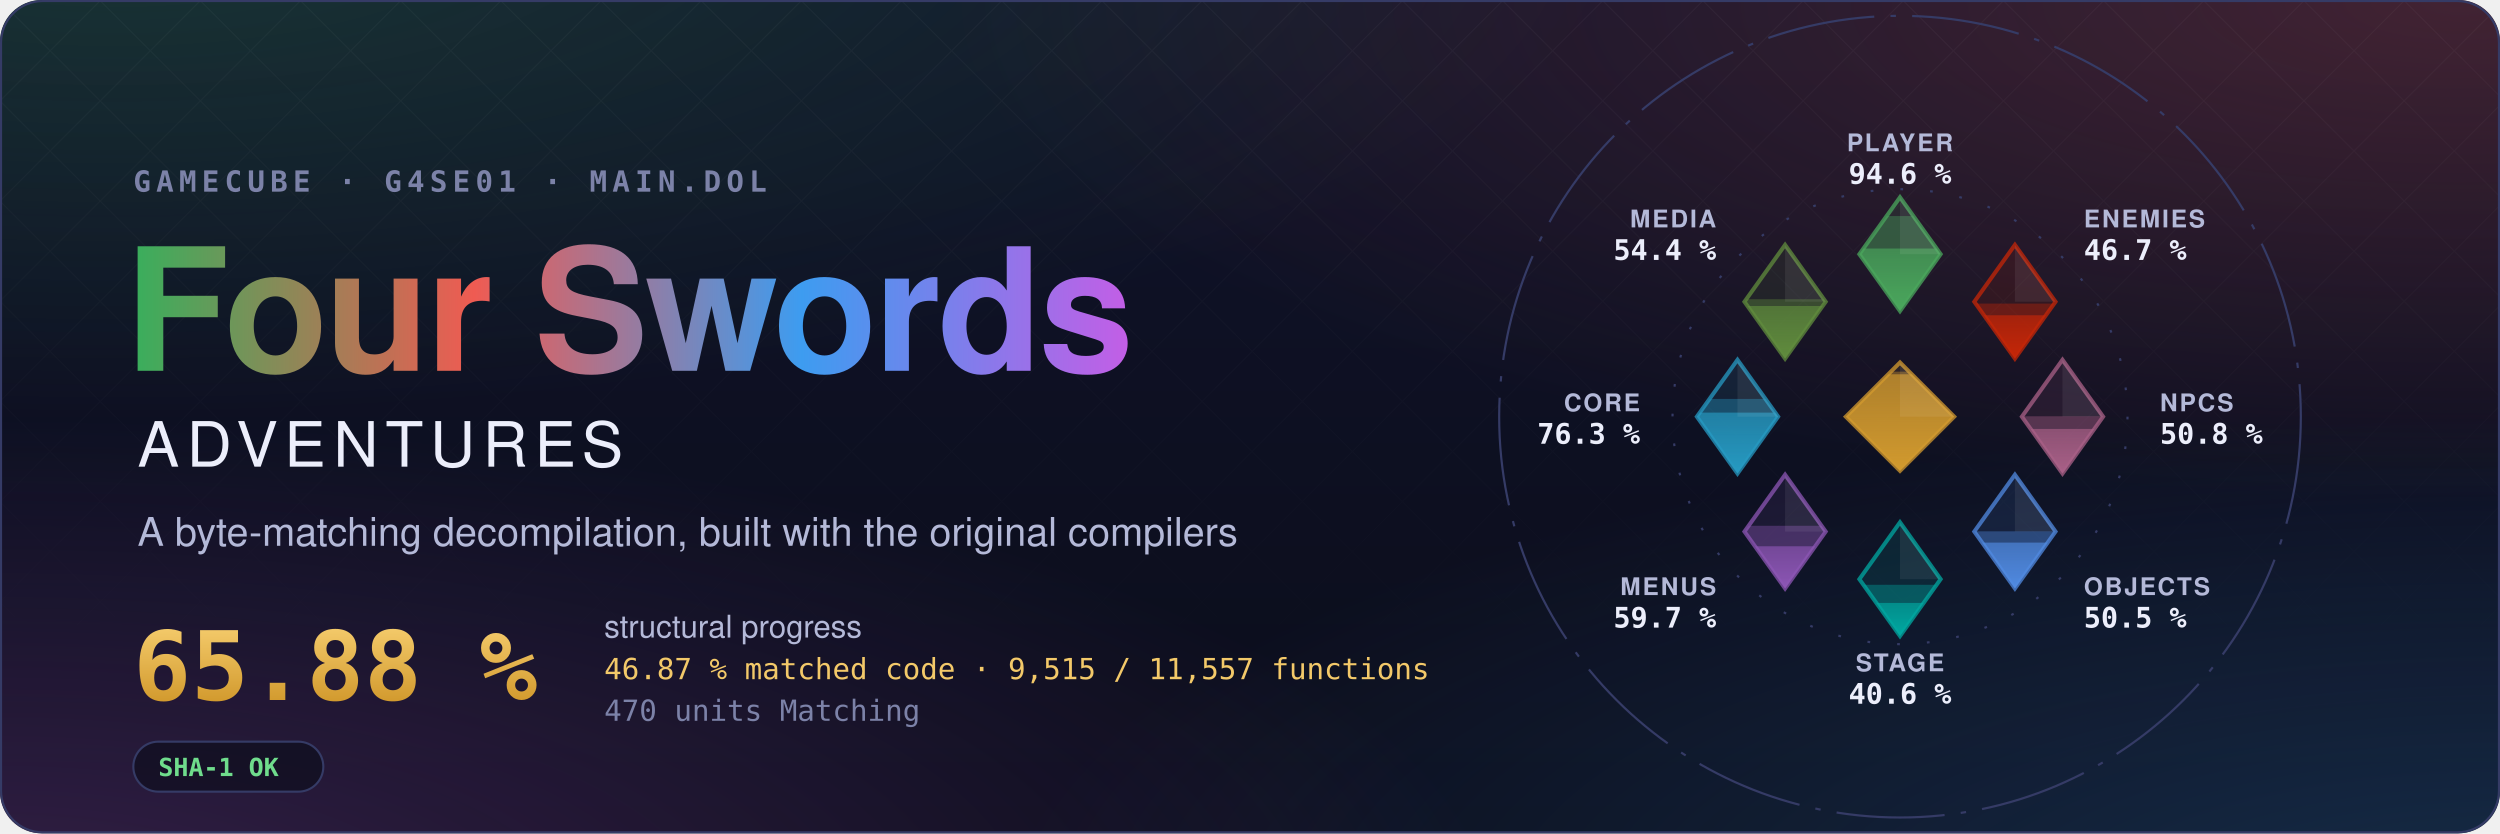
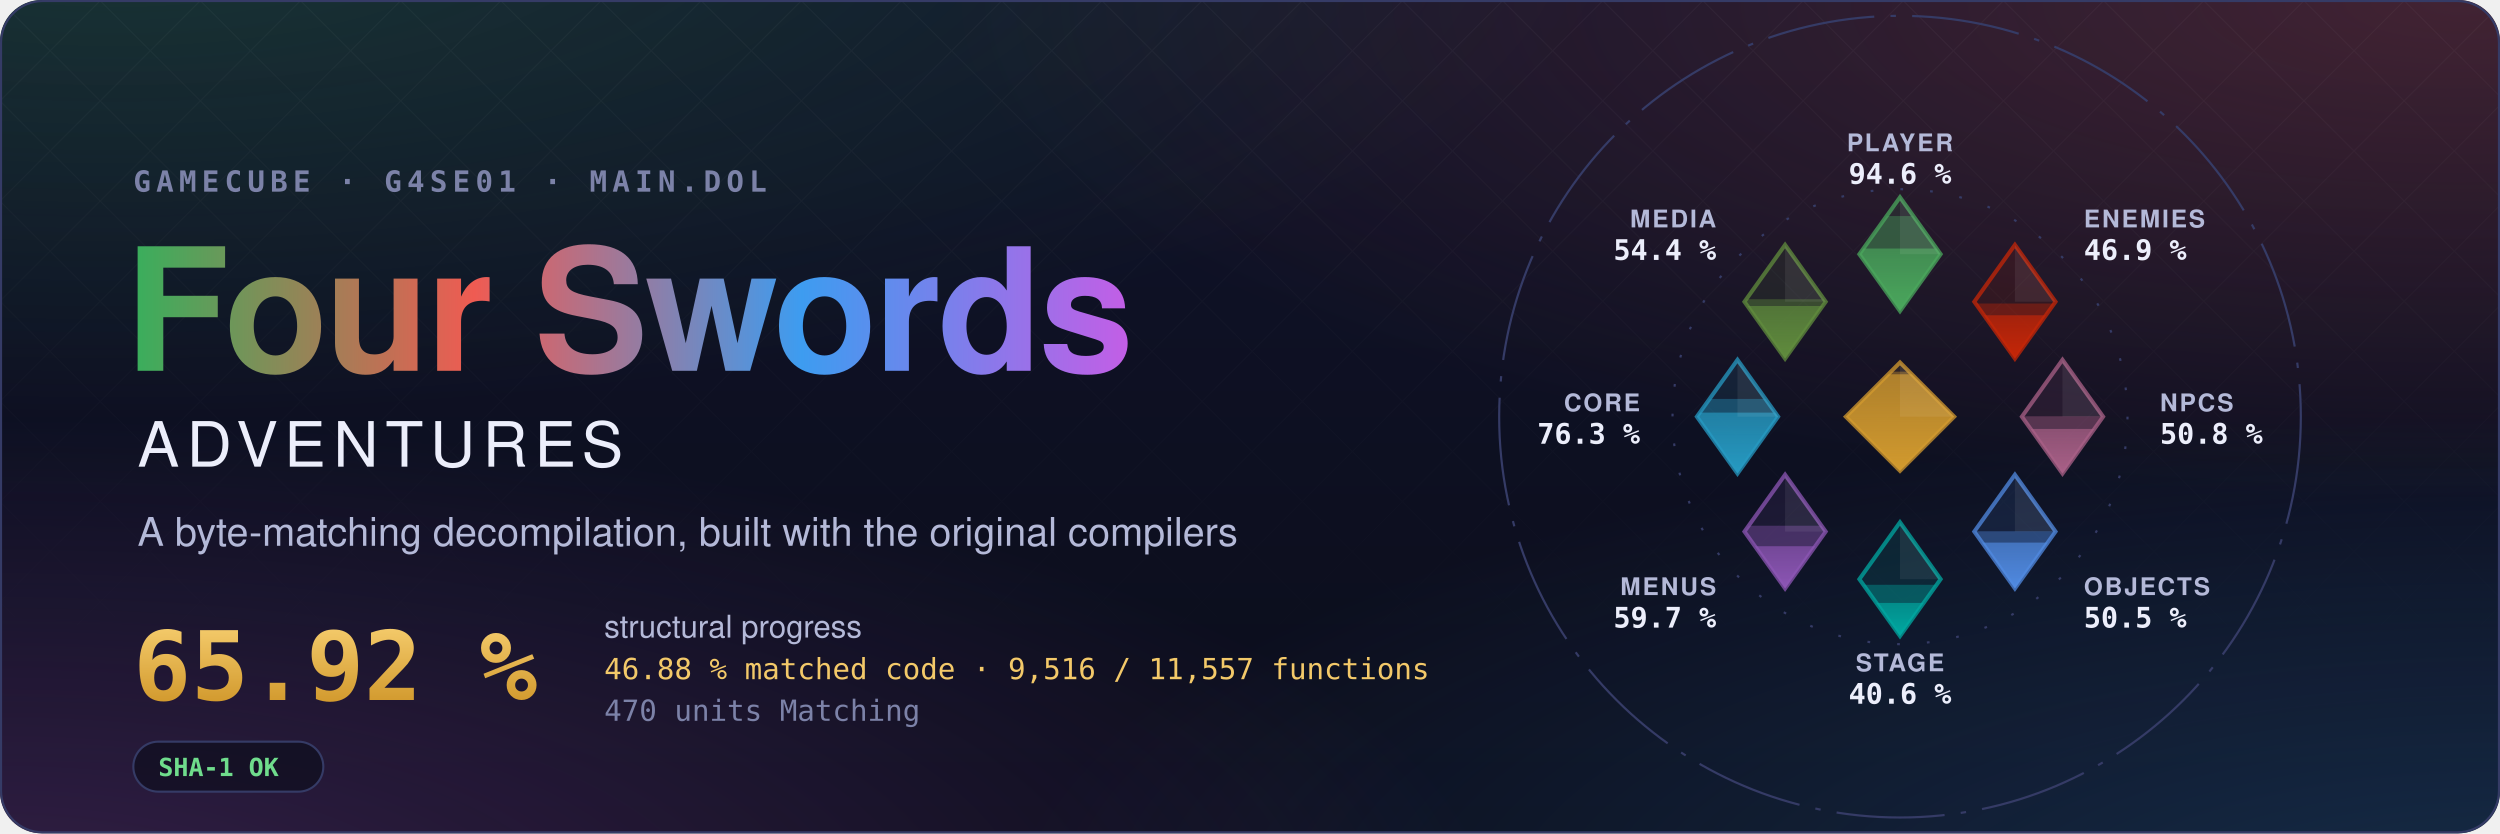
- <svg xmlns="http://www.w3.org/2000/svg" width="1200" height="400" viewBox="0 0 1200 400" role="img" aria-label="Four Swords Adventures decompilation: 65.88 % structural progress, 46.87 % matched code, 9,515 of 11,557 functions">
+ <svg xmlns="http://www.w3.org/2000/svg" width="1200" height="400" viewBox="0 0 1200 400" role="img" aria-label="Four Swords Adventures decompilation: 65.92 % structural progress, 46.88 % matched code, 9,516 of 11,557 functions">
  <style>text { font-family: -apple-system, BlinkMacSystemFont, 'Segoe UI', Helvetica, Arial, sans-serif; } .mono { font-family: ui-monospace, SFMono-Regular, 'SF Mono', Menlo, Consolas, monospace; } .spin { transform-box: fill-box; transform-origin: center; animation: spin 90s linear infinite; } @keyframes spin { to { transform: rotate(360deg); } } .rise { transform-box: fill-box; transform-origin: 50% 100%; animation: rise 1.6s cubic-bezier(.2,.8,.2,1) both; } @keyframes rise { from { transform: scaleY(0); } } @media (prefers-reduced-motion: reduce) { * { animation: none !important; } }</style>
  <defs>
    <radialGradient id="glow0" cx="0.05" cy="-0.1" r="0.6">
      <stop offset="0" stop-color="#3aae5c" stop-opacity="0.22" />
      <stop offset="1" stop-color="#3aae5c" stop-opacity="0" />
    </radialGradient>
    <radialGradient id="glow1" cx="0.98" cy="0.0" r="0.6">
      <stop offset="0" stop-color="#ef5b52" stop-opacity="0.22" />
      <stop offset="1" stop-color="#ef5b52" stop-opacity="0" />
    </radialGradient>
    <radialGradient id="glow2" cx="1.0" cy="1.1" r="0.6">
      <stop offset="0" stop-color="#3d9cf0" stop-opacity="0.22" />
      <stop offset="1" stop-color="#3d9cf0" stop-opacity="0" />
    </radialGradient>
    <radialGradient id="glow3" cx="0.0" cy="1.1" r="0.6">
      <stop offset="0" stop-color="#c35ee6" stop-opacity="0.22" />
      <stop offset="1" stop-color="#c35ee6" stop-opacity="0" />
    </radialGradient>
    <linearGradient id="sky" x1="0" y1="0" x2="0" y2="1">
      <stop offset="0" stop-color="#10132a" />
      <stop offset="1" stop-color="#0b0d1a" />
    </linearGradient>
    <linearGradient id="four" x1="0" y1="0" x2="1" y2="0">
      <stop offset="0" stop-color="#3aae5c" />
      <stop offset="0.34" stop-color="#ef5b52" />
      <stop offset="0.67" stop-color="#3d9cf0" />
      <stop offset="1" stop-color="#c35ee6" />
    </linearGradient>
    <linearGradient id="goldtext" x1="0" y1="0" x2="0" y2="1">
      <stop offset="0" stop-color="#f3c969" />
      <stop offset="1" stop-color="#d29a2e" />
    </linearGradient>
    <pattern id="lattice" width="34" height="34" patternUnits="userSpaceOnUse" patternTransform="rotate(45)">
      <path d="M0 0H34M0 0V34" stroke="#fff" stroke-opacity="0.035" />
    </pattern>
    <linearGradient id="fade" x1="0" y1="0" x2="0" y2="1">
      <stop offset="0" stop-color="#fff" />
      <stop offset="0.8" stop-color="#fff" stop-opacity="0" />
    </linearGradient>
    <mask id="fadeMask">
      <rect width="1200" height="400" fill="url(#fade)" />
    </mask>
    <clipPath id="card">
      <rect width="1200" height="400" rx="20" />
    </clipPath>
  </defs>
  <g clip-path="url(#card)">
    <rect width="1200" height="400" fill="url(#sky)" />
    <rect width="1200" height="400" fill="url(#glow0)" />
    <rect width="1200" height="400" fill="url(#glow1)" />
    <rect width="1200" height="400" fill="url(#glow2)" />
    <rect width="1200" height="400" fill="url(#glow3)" />
    <rect width="1200" height="400" fill="url(#lattice)" mask="url(#fadeMask)" />
  </g>
  <rect x="0.5" y="0.5" width="1199" height="399" rx="20" fill="none" stroke="#353b66" />
  <text x="64" y="92" class="mono" font-size="14" font-weight="600" letter-spacing="0.18em" fill="#7c82a8">GAMECUBE · G4SE01 · MAIN.DOL</text>
  <text x="60" y="178" font-size="82" font-weight="700" letter-spacing="-1.5" fill="url(#four)">Four Swords</text>
  <text x="66" y="224" font-size="30" font-weight="500" letter-spacing="0.12em" fill="#eceefb">ADVENTURES</text>
  <text x="66" y="262" font-size="19" fill="#b4b9d8">A byte-matching decompilation, built with the original compilers</text>
-   <text x="64" y="336" class="mono" font-size="46" font-weight="700" fill="url(#goldtext)">65.88 %</text>
+   <text x="64" y="336" class="mono" font-size="46" font-weight="700" fill="url(#goldtext)">65.92 %</text>
  <text x="290" y="306" font-size="15" fill="#b4b9d8">structural progress</text>
-   <text x="290" y="326" class="mono" font-size="14" fill="#f3c969">46.87 % matched code · 9,515 / 11,557 functions</text>
+   <text x="290" y="326" class="mono" font-size="14" fill="#f3c969">46.88 % matched code · 9,516 / 11,557 functions</text>
  <text x="290" y="346" class="mono" font-size="14" fill="#7c82a8">470 units Matching</text>
  <g transform="translate(64 356)">
    <rect width="91.2" height="24" rx="12" fill="#0b0d1a" fill-opacity="0.6" stroke="#353b66" />
    <text x="12" y="16.5" class="mono" font-size="12" font-weight="600" fill="#6fdc8c">SHA-1 OK</text>
  </g>
  <defs>
    <clipPath id="ec-player">
      <path d="M0 -81L15 -60L0 -39L-15 -60Z" />
    </clipPath>
    <linearGradient id="eg-player" x1="0" y1="1" x2="0" y2="0">
      <stop offset="0" stop-color="#4aa75c" />
      <stop offset="1" stop-color="#4aa75c" stop-opacity="0.65" />
    </linearGradient>
    <clipPath id="ec-enemies">
      <path d="M42.43 -63.43L57.43 -42.43L42.43 -21.43L27.43 -42.43Z" />
    </clipPath>
    <linearGradient id="eg-enemies" x1="0" y1="1" x2="0" y2="0">
      <stop offset="0" stop-color="#c52607" />
      <stop offset="1" stop-color="#c52607" stop-opacity="0.65" />
    </linearGradient>
    <clipPath id="ec-npcs">
      <path d="M60 -21L75 0L60 21L45 0Z" />
    </clipPath>
    <linearGradient id="eg-npcs" x1="0" y1="1" x2="0" y2="0">
      <stop offset="0" stop-color="#a96087" />
      <stop offset="1" stop-color="#a96087" stop-opacity="0.65" />
    </linearGradient>
    <clipPath id="ec-objects">
      <path d="M42.43 21.43L57.43 42.43L42.43 63.43L27.43 42.43Z" />
    </clipPath>
    <linearGradient id="eg-objects" x1="0" y1="1" x2="0" y2="0">
      <stop offset="0" stop-color="#508ae1" />
      <stop offset="1" stop-color="#508ae1" stop-opacity="0.65" />
    </linearGradient>
    <clipPath id="ec-stage">
      <path d="M0 39L15 60L0 81L-15 60Z" />
    </clipPath>
    <linearGradient id="eg-stage" x1="0" y1="1" x2="0" y2="0">
      <stop offset="0" stop-color="#00a8a1" />
      <stop offset="1" stop-color="#00a8a1" stop-opacity="0.65" />
    </linearGradient>
    <clipPath id="ec-menus">
      <path d="M-42.43 21.43L-27.43 42.43L-42.43 63.43L-57.43 42.43Z" />
    </clipPath>
    <linearGradient id="eg-menus" x1="0" y1="1" x2="0" y2="0">
      <stop offset="0" stop-color="#8c55b4" />
      <stop offset="1" stop-color="#8c55b4" stop-opacity="0.65" />
    </linearGradient>
    <clipPath id="ec-core">
      <path d="M-60 -21L-45 0L-60 21L-75 0Z" />
    </clipPath>
    <linearGradient id="eg-core" x1="0" y1="1" x2="0" y2="0">
      <stop offset="0" stop-color="#269ac2" />
      <stop offset="1" stop-color="#269ac2" stop-opacity="0.65" />
    </linearGradient>
    <clipPath id="ec-media">
      <path d="M-42.43 -63.43L-27.43 -42.43L-42.43 -21.43L-57.43 -42.43Z" />
    </clipPath>
    <linearGradient id="eg-media" x1="0" y1="1" x2="0" y2="0">
      <stop offset="0" stop-color="#608c3d" />
      <stop offset="1" stop-color="#608c3d" stop-opacity="0.65" />
    </linearGradient>
    <clipPath id="ec-libs">
      <path d="M0 -20L20 0L0 20L-20 0Z" />
    </clipPath>
    <linearGradient id="eg-libs" x1="0" y1="1" x2="0" y2="0">
      <stop offset="0" stop-color="#d29a2e" />
      <stop offset="1" stop-color="#d29a2e" stop-opacity="0.65" />
    </linearGradient>
  </defs>
  <g transform="translate(912 200) scale(1.3)">
    <circle class="spin" r="148" fill="none" stroke="#353b66" stroke-width="0.8" stroke-dasharray="40 6 2 6" />
    <circle r="84" fill="none" stroke="#353b66" stroke-width="0.8" stroke-dasharray="1 10" />
    <path d="M0 -81L15 -60L0 -39L-15 -60Z" fill="#4aa75c" fill-opacity="0.12" stroke="#4aa75c" stroke-opacity="0.75" stroke-width="1.5" />
    <g clip-path="url(#ec-player)">
      <rect class="rise" style="animation-delay:0.20s" x="-15.0" y="-74.08" width="30" height="35.08" fill="#4aa75c" fill-opacity="0.38" />
    </g>
    <g clip-path="url(#ec-player)">
      <rect class="rise" style="animation-delay:0.20s" x="-15.0" y="-62.09" width="30" height="23.09" fill="url(#eg-player)" />
    </g>
    <path d="M0.0 -81.0L15.0 -60.0L0.0 -60.0Z" fill="#fff" fill-opacity="0.07" />
    <text x="0.0" y="-98.0" text-anchor="middle" font-size="9" font-weight="600" letter-spacing="0.08em" fill="#b4b9d8">PLAYER</text>
    <text x="0.0" y="-86.0" text-anchor="middle" font-size="10.5" font-weight="700" fill="#eceefb" class="mono">94.6 %</text>
    <path d="M42.43 -63.43L57.43 -42.43L42.43 -21.43L27.43 -42.43Z" fill="#c52607" fill-opacity="0.12" stroke="#c52607" stroke-opacity="0.75" stroke-width="1.5" />
    <g clip-path="url(#ec-enemies)">
-       <rect class="rise" style="animation-delay:0.30s" x="27.43" y="-41.74" width="30" height="20.31" fill="#c52607" fill-opacity="0.38" />
+       <rect class="rise" style="animation-delay:0.30s" x="27.43" y="-41.77" width="30" height="20.34" fill="#c52607" fill-opacity="0.38" />
    </g>
    <g clip-path="url(#ec-enemies)">
      <rect class="rise" style="animation-delay:0.30s" x="27.43" y="-37.44" width="30" height="16.01" fill="url(#eg-enemies)" />
    </g>
    <path d="M42.43 -63.43L57.43 -42.43L42.43 -42.43Z" fill="#fff" fill-opacity="0.07" />
    <text x="67.88" y="-69.88" text-anchor="start" font-size="9" font-weight="600" letter-spacing="0.08em" fill="#b4b9d8">ENEMIES</text>
-     <text x="67.88" y="-57.88" text-anchor="start" font-size="10.5" font-weight="700" fill="#eceefb" class="mono">46.7 %</text>
+     <text x="67.88" y="-57.88" text-anchor="start" font-size="10.5" font-weight="700" fill="#eceefb" class="mono">46.9 %</text>
    <path d="M60 -21L75 0L60 21L45 0Z" fill="#a96087" fill-opacity="0.12" stroke="#a96087" stroke-opacity="0.75" stroke-width="1.5" />
    <g clip-path="url(#ec-npcs)">
      <rect class="rise" style="animation-delay:0.40s" x="45.0" y="-0.16" width="30" height="21.16" fill="#a96087" fill-opacity="0.38" />
    </g>
    <g clip-path="url(#ec-npcs)">
      <rect class="rise" style="animation-delay:0.40s" x="45.0" y="4.52" width="30" height="16.48" fill="url(#eg-npcs)" />
    </g>
    <path d="M60.0 -21.0L75.0 0.0L60.0 0.0Z" fill="#fff" fill-opacity="0.07" />
    <text x="96.0" y="-2.0" text-anchor="start" font-size="9" font-weight="600" letter-spacing="0.08em" fill="#b4b9d8">NPCS</text>
    <text x="96.0" y="10.0" text-anchor="start" font-size="10.5" font-weight="700" fill="#eceefb" class="mono">50.8 %</text>
    <path d="M42.43 21.43L57.43 42.43L42.43 63.43L27.43 42.43Z" fill="#508ae1" fill-opacity="0.12" stroke="#508ae1" stroke-opacity="0.75" stroke-width="1.5" />
    <g clip-path="url(#ec-objects)">
-       <rect class="rise" style="animation-delay:0.50s" x="27.43" y="42.33" width="30" height="21.10" fill="#508ae1" fill-opacity="0.38" />
+       <rect class="rise" style="animation-delay:0.50s" x="27.43" y="42.32" width="30" height="21.11" fill="#508ae1" fill-opacity="0.38" />
    </g>
    <g clip-path="url(#ec-objects)">
      <rect class="rise" style="animation-delay:0.50s" x="27.43" y="46.51" width="30" height="16.92" fill="url(#eg-objects)" />
    </g>
    <path d="M42.43 21.43L57.43 42.43L42.43 42.43Z" fill="#fff" fill-opacity="0.07" />
    <text x="67.88" y="65.88" text-anchor="start" font-size="9" font-weight="600" letter-spacing="0.08em" fill="#b4b9d8">OBJECTS</text>
    <text x="67.88" y="77.88" text-anchor="start" font-size="10.5" font-weight="700" fill="#eceefb" class="mono">50.5 %</text>
    <path d="M0 39L15 60L0 81L-15 60Z" fill="#00a8a1" fill-opacity="0.12" stroke="#00a8a1" stroke-opacity="0.75" stroke-width="1.5" />
    <g clip-path="url(#ec-stage)">
      <rect class="rise" style="animation-delay:0.60s" x="-15.0" y="62.09" width="30" height="18.91" fill="#00a8a1" fill-opacity="0.38" />
    </g>
    <g clip-path="url(#ec-stage)">
      <rect class="rise" style="animation-delay:0.60s" x="-15.0" y="68.78" width="30" height="12.22" fill="url(#eg-stage)" />
    </g>
    <path d="M0.0 39.0L15.0 60.0L0.0 60.0Z" fill="#fff" fill-opacity="0.07" />
    <text x="0.0" y="94.0" text-anchor="middle" font-size="9" font-weight="600" letter-spacing="0.08em" fill="#b4b9d8">STAGE</text>
    <text x="0.0" y="106.0" text-anchor="middle" font-size="10.5" font-weight="700" fill="#eceefb" class="mono">40.6 %</text>
    <path d="M-42.43 21.43L-27.43 42.43L-42.43 63.43L-57.43 42.43Z" fill="#8c55b4" fill-opacity="0.12" stroke="#8c55b4" stroke-opacity="0.75" stroke-width="1.5" />
    <g clip-path="url(#ec-menus)">
-       <rect class="rise" style="animation-delay:0.70s" x="-57.43" y="40.29" width="30" height="23.14" fill="#8c55b4" fill-opacity="0.38" />
+       <rect class="rise" style="animation-delay:0.70s" x="-57.43" y="40.28" width="30" height="23.15" fill="#8c55b4" fill-opacity="0.38" />
    </g>
    <g clip-path="url(#ec-menus)">
-       <rect class="rise" style="animation-delay:0.70s" x="-57.43" y="47.85" width="30" height="15.58" fill="url(#eg-menus)" />
+       <rect class="rise" style="animation-delay:0.70s" x="-57.43" y="47.83" width="30" height="15.60" fill="url(#eg-menus)" />
    </g>
    <path d="M-42.43 21.43L-27.43 42.43L-42.43 42.43Z" fill="#fff" fill-opacity="0.07" />
    <text x="-67.88" y="65.88" text-anchor="end" font-size="9" font-weight="600" letter-spacing="0.08em" fill="#b4b9d8">MENUS</text>
    <text x="-67.88" y="77.88" text-anchor="end" font-size="10.5" font-weight="700" fill="#eceefb" class="mono">59.7 %</text>
    <path d="M-60 -21L-45 0L-60 21L-75 0Z" fill="#269ac2" fill-opacity="0.12" stroke="#269ac2" stroke-opacity="0.75" stroke-width="1.5" />
    <g clip-path="url(#ec-core)">
-       <rect class="rise" style="animation-delay:0.80s" x="-75.0" y="-6.54" width="30" height="27.54" fill="#269ac2" fill-opacity="0.38" />
+       <rect class="rise" style="animation-delay:0.80s" x="-75.0" y="-6.55" width="30" height="27.55" fill="#269ac2" fill-opacity="0.38" />
    </g>
    <g clip-path="url(#ec-core)">
      <rect class="rise" style="animation-delay:0.80s" x="-75.0" y="-1.49" width="30" height="22.49" fill="url(#eg-core)" />
    </g>
    <path d="M-60.0 -21.0L-45.0 0.0L-60.0 0.0Z" fill="#fff" fill-opacity="0.07" />
    <text x="-96.0" y="-2.0" text-anchor="end" font-size="9" font-weight="600" letter-spacing="0.08em" fill="#b4b9d8">CORE</text>
    <text x="-96.0" y="10.0" text-anchor="end" font-size="10.5" font-weight="700" fill="#eceefb" class="mono">76.3 %</text>
    <path d="M-42.43 -63.43L-27.43 -42.43L-42.43 -21.43L-57.43 -42.43Z" fill="#608c3d" fill-opacity="0.12" stroke="#608c3d" stroke-opacity="0.75" stroke-width="1.5" />
    <g clip-path="url(#ec-media)">
      <rect class="rise" style="animation-delay:0.90s" x="-57.43" y="-43.37" width="30" height="21.94" fill="#608c3d" fill-opacity="0.38" />
    </g>
    <g clip-path="url(#ec-media)">
      <rect class="rise" style="animation-delay:0.90s" x="-57.43" y="-40.87" width="30" height="19.44" fill="url(#eg-media)" />
    </g>
    <path d="M-42.43 -63.43L-27.43 -42.43L-42.43 -42.43Z" fill="#fff" fill-opacity="0.07" />
    <text x="-67.88" y="-69.88" text-anchor="end" font-size="9" font-weight="600" letter-spacing="0.08em" fill="#b4b9d8">MEDIA</text>
    <text x="-67.88" y="-57.88" text-anchor="end" font-size="10.5" font-weight="700" fill="#eceefb" class="mono">54.4 %</text>
    <path d="M0 -20L20 0L0 20L-20 0Z" fill="#d29a2e" fill-opacity="0.12" stroke="#d29a2e" stroke-opacity="0.75" stroke-width="1.5" />
    <g clip-path="url(#ec-libs)">
      <rect class="rise" style="animation-delay:1.00s" x="-20" y="-16.62" width="40" height="36.62" fill="#d29a2e" fill-opacity="0.38" />
    </g>
    <g clip-path="url(#ec-libs)">
      <rect class="rise" style="animation-delay:1.00s" x="-20" y="-15.65" width="40" height="35.65" fill="url(#eg-libs)" />
    </g>
    <path d="M0 -20L20 0L0 0Z" fill="#fff" fill-opacity="0.07" />
  </g>
</svg>
